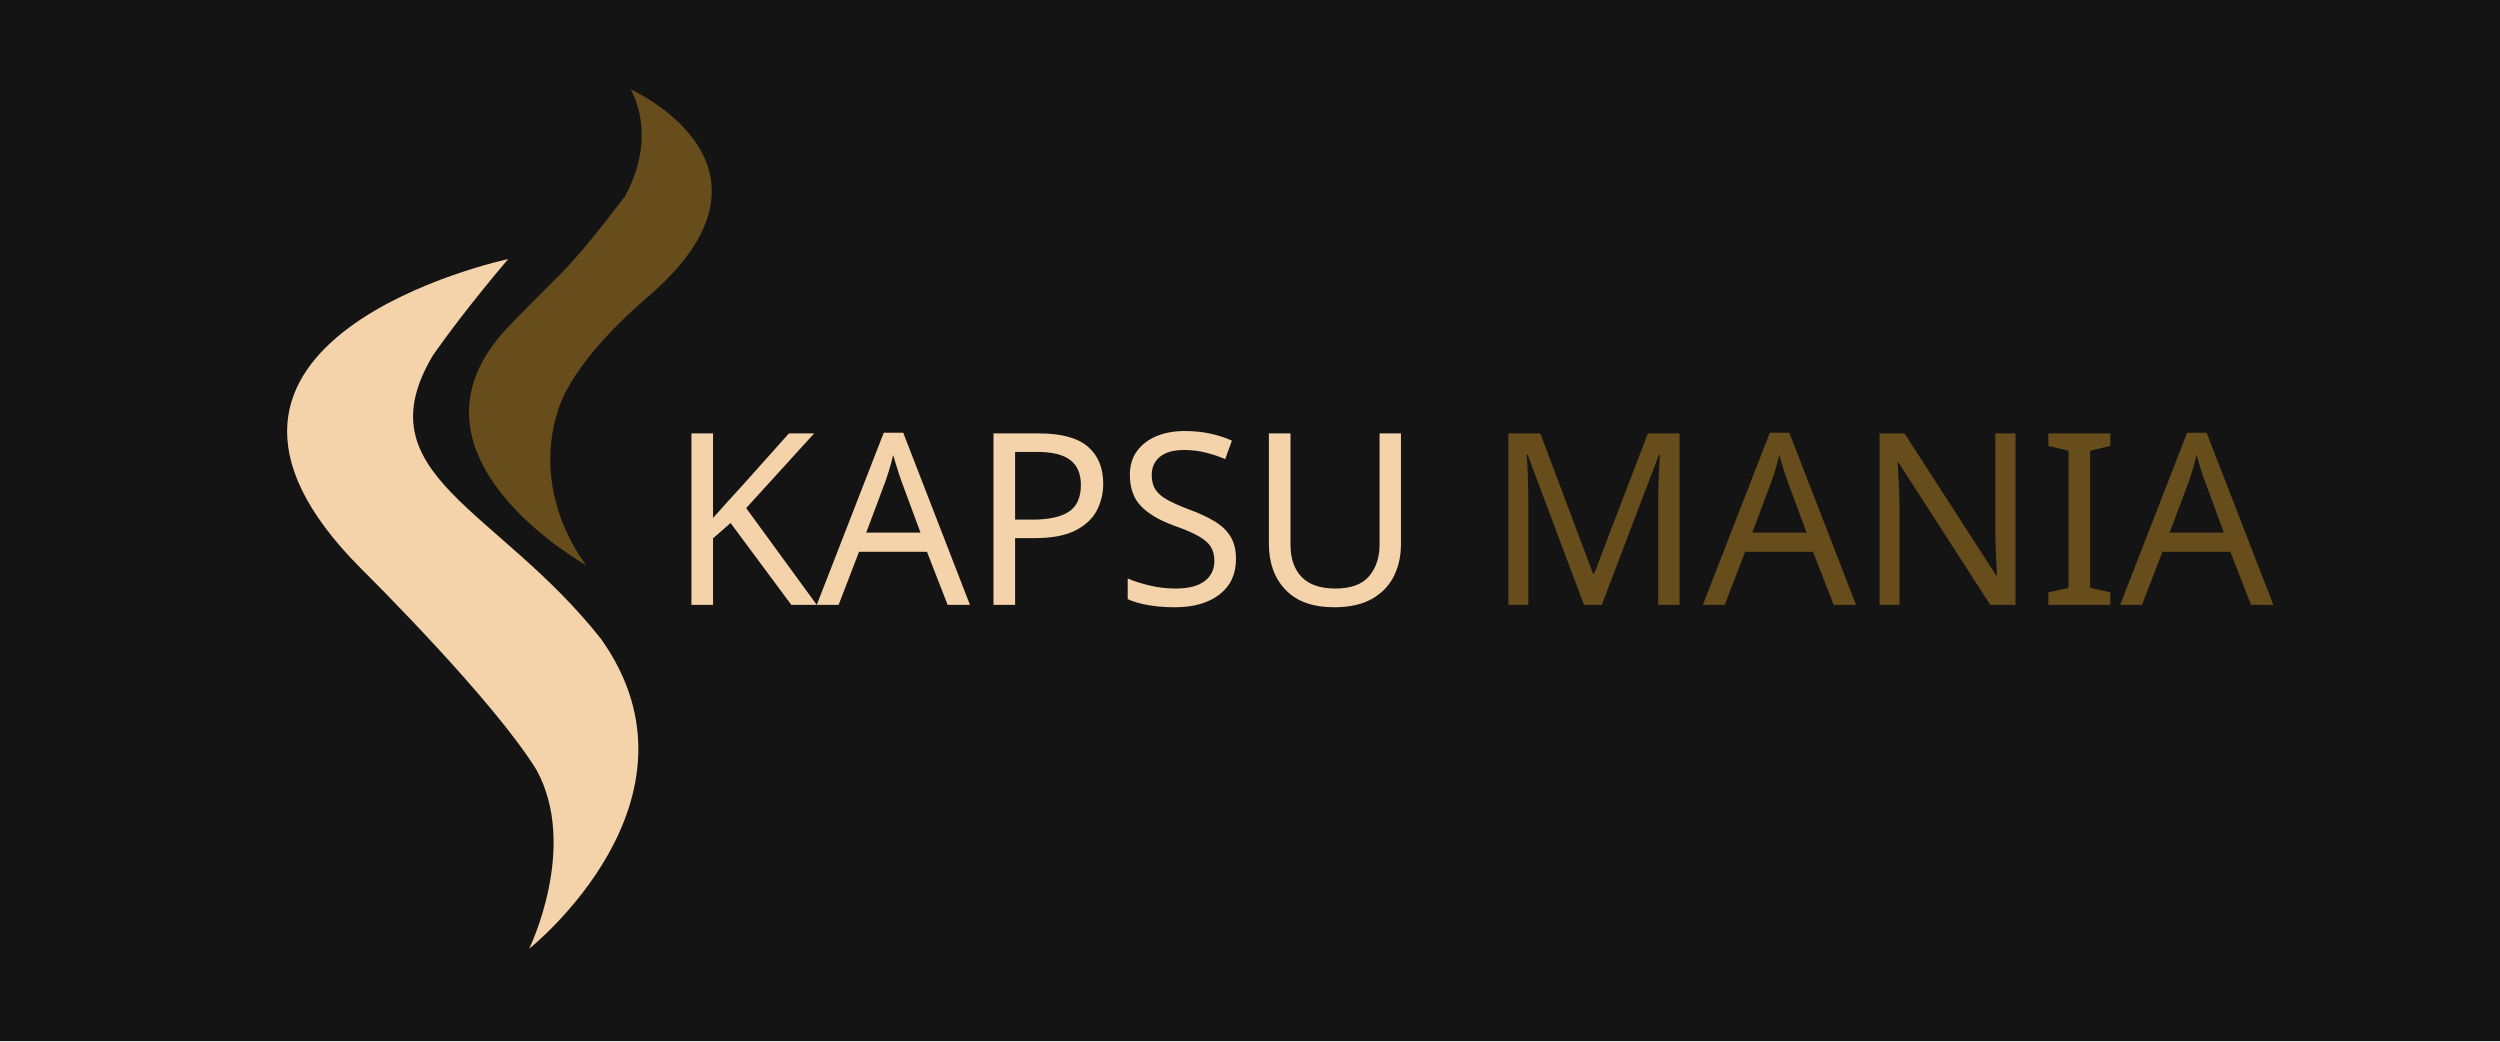
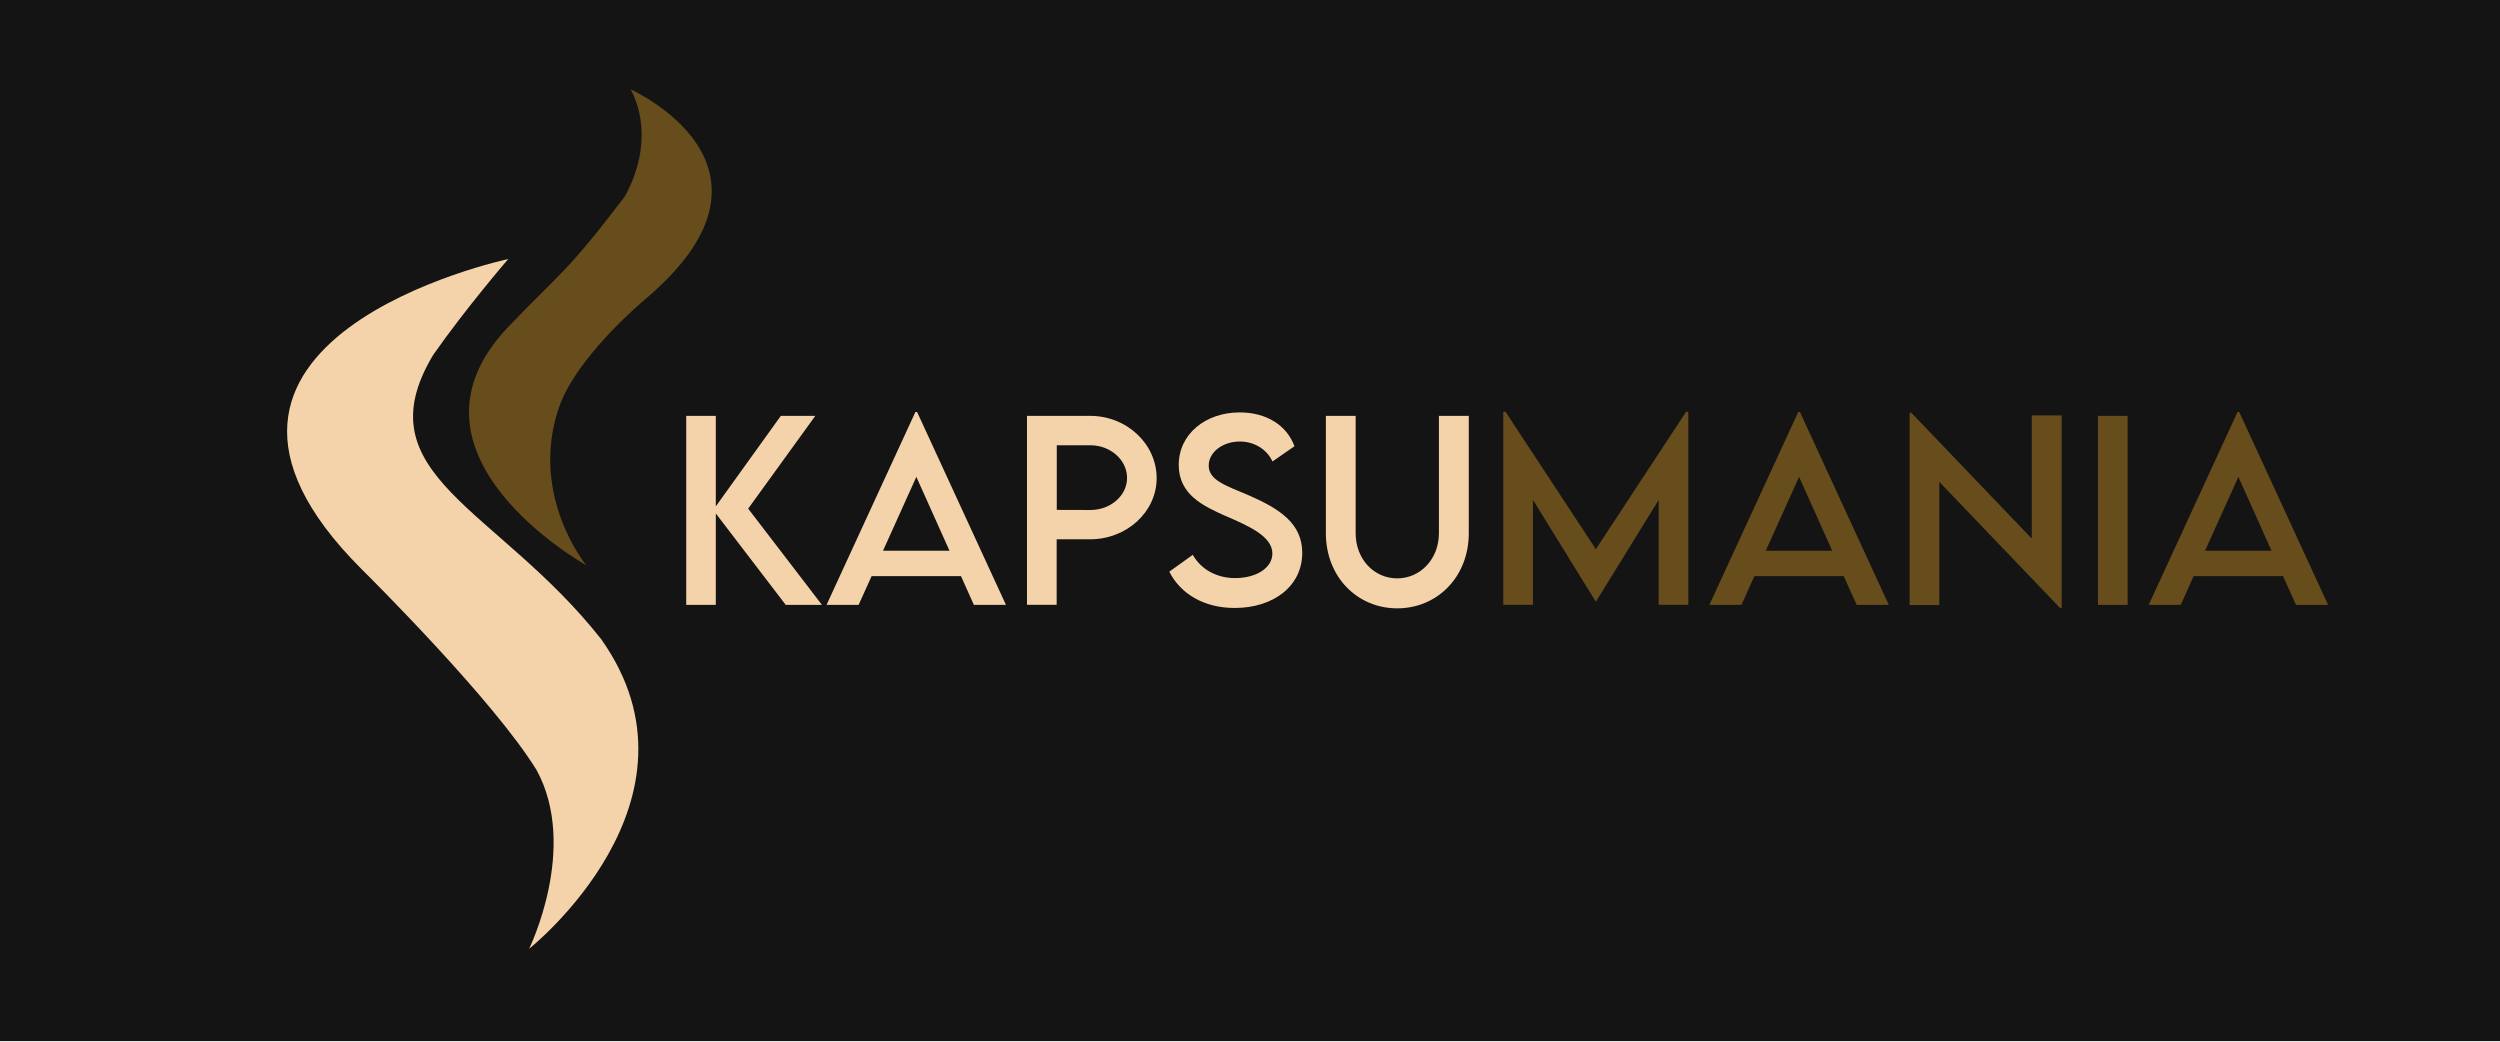
- <svg xmlns="http://www.w3.org/2000/svg" viewBox="0 0 2603 1084">
-   <defs>
-     <style>.cls-1{fill:#141414;}.cls-2{font-size:250px;font-family:LEMONMILK-Regular, LEMON MILK;}.cls-2,.cls-4{fill:#f4d3ab;}.cls-3{fill:#684d1c;}.cls-5{fill:#ffce85;}</style>
-   </defs>
-   <g id="Capa_2" data-name="Capa 2">
-     <circle class="cls-1" cx="540" cy="540" r="540" />
+ <svg xmlns="http://www.w3.org/2000/svg" version="1.1" id="Capa_1" x="0px" y="0px" viewBox="0 0 2603 1084" style="enable-background:new 0 0 2603 1084;" xml:space="preserve">
+   <style type="text/css">
+ 	.st0{fill:#141414;}
+ 	.st1{enable-background:new    ;}
+ 	.st2{fill:#F4D3AB;}
+ 	.st3{fill:#684D1C;}
+ 	.st4{fill:#FFCE85;}
+ </style>
+   <g id="Capa_2_00000040559712152457023230000015413125039897519015_">
+     <circle class="st0" cx="540" cy="540" r="540" />
  </g>
-   <g id="Capa_3" data-name="Capa 3">
-     <rect class="cls-1" width="2603" height="1084" />
-     <text class="cls-2" transform="translate(695.67 629.78)">KAPSU<tspan class="cls-3" x="850.59" y="0">MANIA</tspan>
-     </text>
+   <g id="Capa_3">
+     <rect class="st0" width="2603" height="1084" />
+     <g class="st1">
+       <path class="st2" d="M818.1,629.8l-72.8-95.2v95.2h-30.8V433h30.8v94.2L813,433h35.9L779,529.6l76.8,100.2H818.1z" />
+       <path class="st2" d="M1000.6,599.9h-93.1L894,629.8h-33.4L953.1,429h1.8l92.5,200.8H1014L1000.6,599.9z M988.6,573.4l-34.5-76.9    l-34.7,76.9H988.6z" />
+       <path class="st2" d="M1069.3,433h65.8c38.1,0,69.2,29.2,69.2,64.9c0,35-31.1,63.6-69.2,63.6h-34.9v68.2h-30.9V433z M1173.5,497.7    c0-18.8-17.2-34.1-38.3-34.1h-34.9v67.3l34.9,0.1C1156.2,531.1,1173.5,516.1,1173.5,497.7z" />
+       <path class="st2" d="M1217.5,595.2l24.4-17.5c8.8,15.4,25.1,24.2,44.1,24.2c22.1,0,38.8-10.6,38.8-25.6    c0-18.2-25.9-29.2-48.8-39.1c-23.1-10.3-48.7-22.2-48.7-53.1c0-32.2,28-54.7,63.4-54.7c28.1,0,49.1,13.5,57.1,35.2l-22.9,15.9    c-6.1-13.3-19.7-20.8-33.9-20.8c-18.1,0-32.5,11.2-32.5,25.1c0,15.4,18.2,20.9,42.1,31.1c31.1,13.7,55.3,28.7,55.3,59.7    c0,34.9-30.3,57.4-70.2,57.4C1253.3,633.1,1228.8,617.9,1217.5,595.2z" />
+       <path class="st2" d="M1380.5,555.2V433h31v122.1c0,27.2,19.2,47.1,43.2,47.1s43.5-19.9,43.5-47.1V433h31.1v122.2    c0,45.2-32.6,78.2-74.5,78.2S1380.5,600.4,1380.5,555.2z" />
+     </g>
+     <g class="st1">
+       <path class="st3" d="M1757.9,428.7v201H1727V520.6l-65.3,105.8h-0.2l-65.4-106v109.3h-30.9v-201h2.3l94.1,143.1l94-143.1H1757.9z" />
+       <path class="st3" d="M1919.7,599.9h-93.1l-13.4,29.9h-33.4l92.5-200.8h1.8l92.5,200.8h-33.4L1919.7,599.9z M1907.7,573.4    l-34.5-76.9l-34.7,76.9H1907.7z" />
+       <path class="st3" d="M2146.6,432.5v200.7h-1.5l-125.9-131.5V630h-30.9V429.6h1.6l125.6,131.2V432.5H2146.6z" />
+       <path class="st3" d="M2184.4,433h30.9v196.8h-30.9V433z" />
+       <path class="st3" d="M2377.1,599.9h-93.1l-13.4,29.9h-33.4l92.5-200.8h1.8l92.5,200.8h-33.4L2377.1,599.9z M2365.1,573.4    l-34.5-76.9l-34.7,76.9H2365.1z" />
+     </g>
  </g>
-   <g id="Capa_1" data-name="Capa 1">
-     <path class="cls-4" d="M550.92,987.87s194.39-154.29,74.89-322.6c-108-136.84-249.64-170.9-174.75-295.72,34-48.67,78.16-99.85,78.16-99.85s-392.12,83.53-153,322.6C387.51,603.64,513.6,728.89,558.6,801.61,602.76,882.26,550.92,987.87,550.92,987.87Z" />
-     <path class="cls-5" d="M781.35,461.73" />
-     <path class="cls-5" d="M475.38,332.89" />
-     <path class="cls-5" d="M358.52,486.62" />
-     <path class="cls-5" d="M438.73,393.8" />
-     <path class="cls-5" d="M449.38,425.11" />
-     <path class="cls-3" d="M610.44,588.46s-59.27-71.85-28.8-163.22c12.1-36.27,51-80.57,94.09-117.13C833.19,171.77,656.53,93,656.53,93s29.62,46.09-5.76,111.37C589.38,285,585.89,281.25,528.83,340.75,403.06,473.25,610.44,588.46,610.44,588.46Z" />
+   <g id="Capa_1_00000165217204045813877620000015207104409627310510_">
+     <path class="st2" d="M550.9,987.9c0,0,194.4-154.3,74.9-322.6c-108-136.8-249.6-170.9-174.8-295.7c34-48.7,78.2-99.9,78.2-99.9   s-392.1,83.5-153,322.6c11.3,11.3,137.4,136.6,182.4,209.3C602.8,882.3,550.9,987.9,550.9,987.9z" />
+     <path class="st4" d="M781.3,461.7" />
+     <path class="st4" d="M475.4,332.9" />
+     <path class="st4" d="M358.5,486.6" />
+     <path class="st4" d="M438.7,393.8" />
+     <path class="st4" d="M449.4,425.1" />
+     <path class="st3" d="M610.4,588.5c0,0-59.3-71.8-28.8-163.2c12.1-36.3,51-80.6,94.1-117.1C833.2,171.8,656.5,93,656.5,93   s29.6,46.1-5.8,111.4c-61.4,80.6-64.9,76.9-121.9,136.4C403.1,473.2,610.4,588.5,610.4,588.5z" />
  </g>
</svg>
